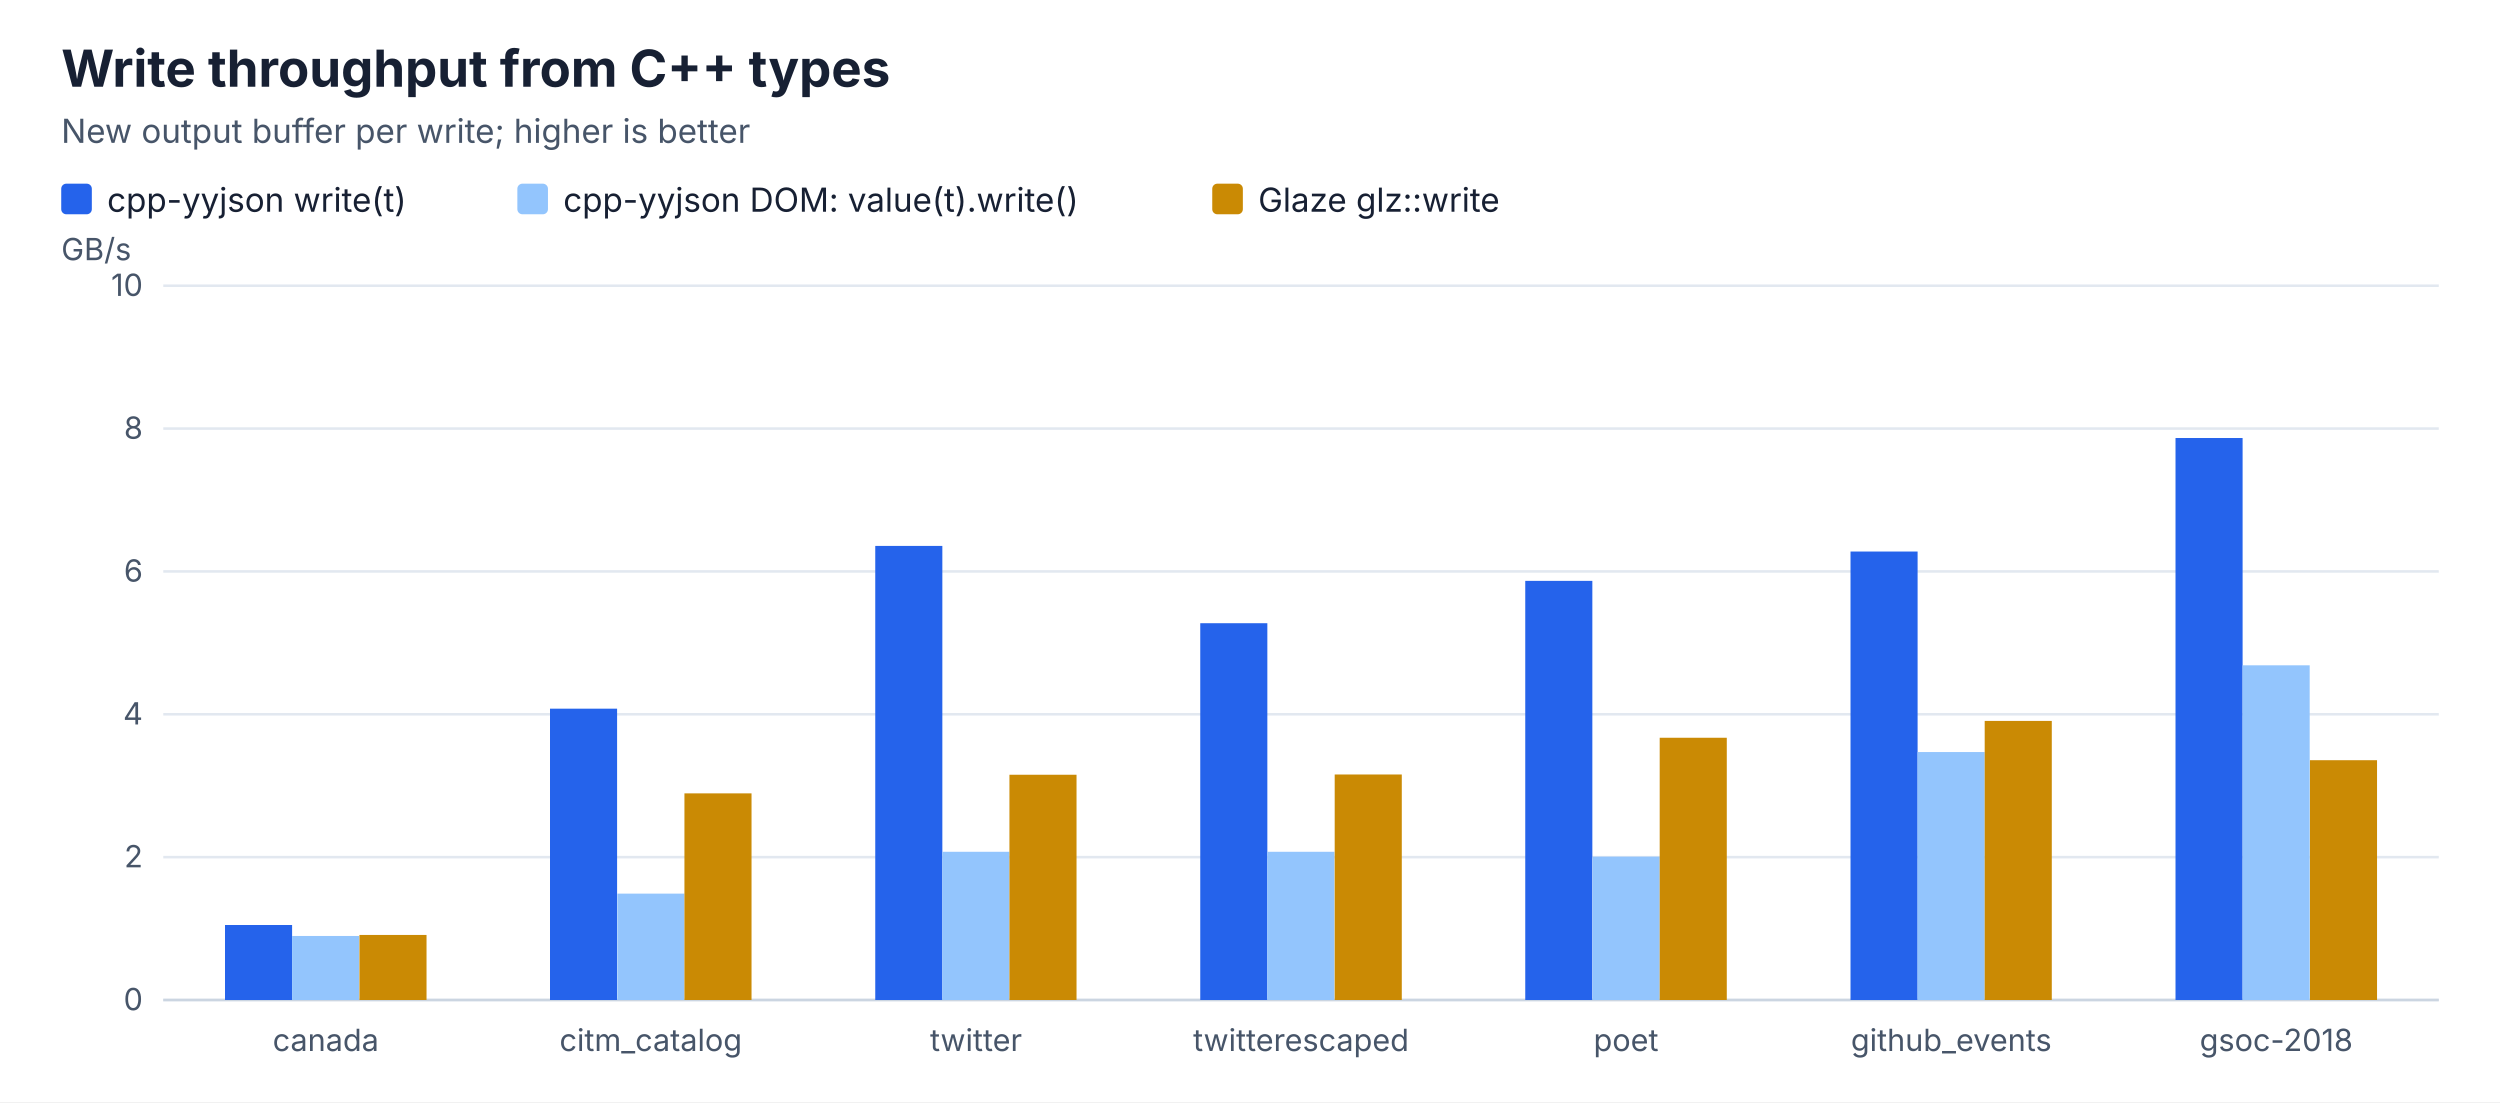
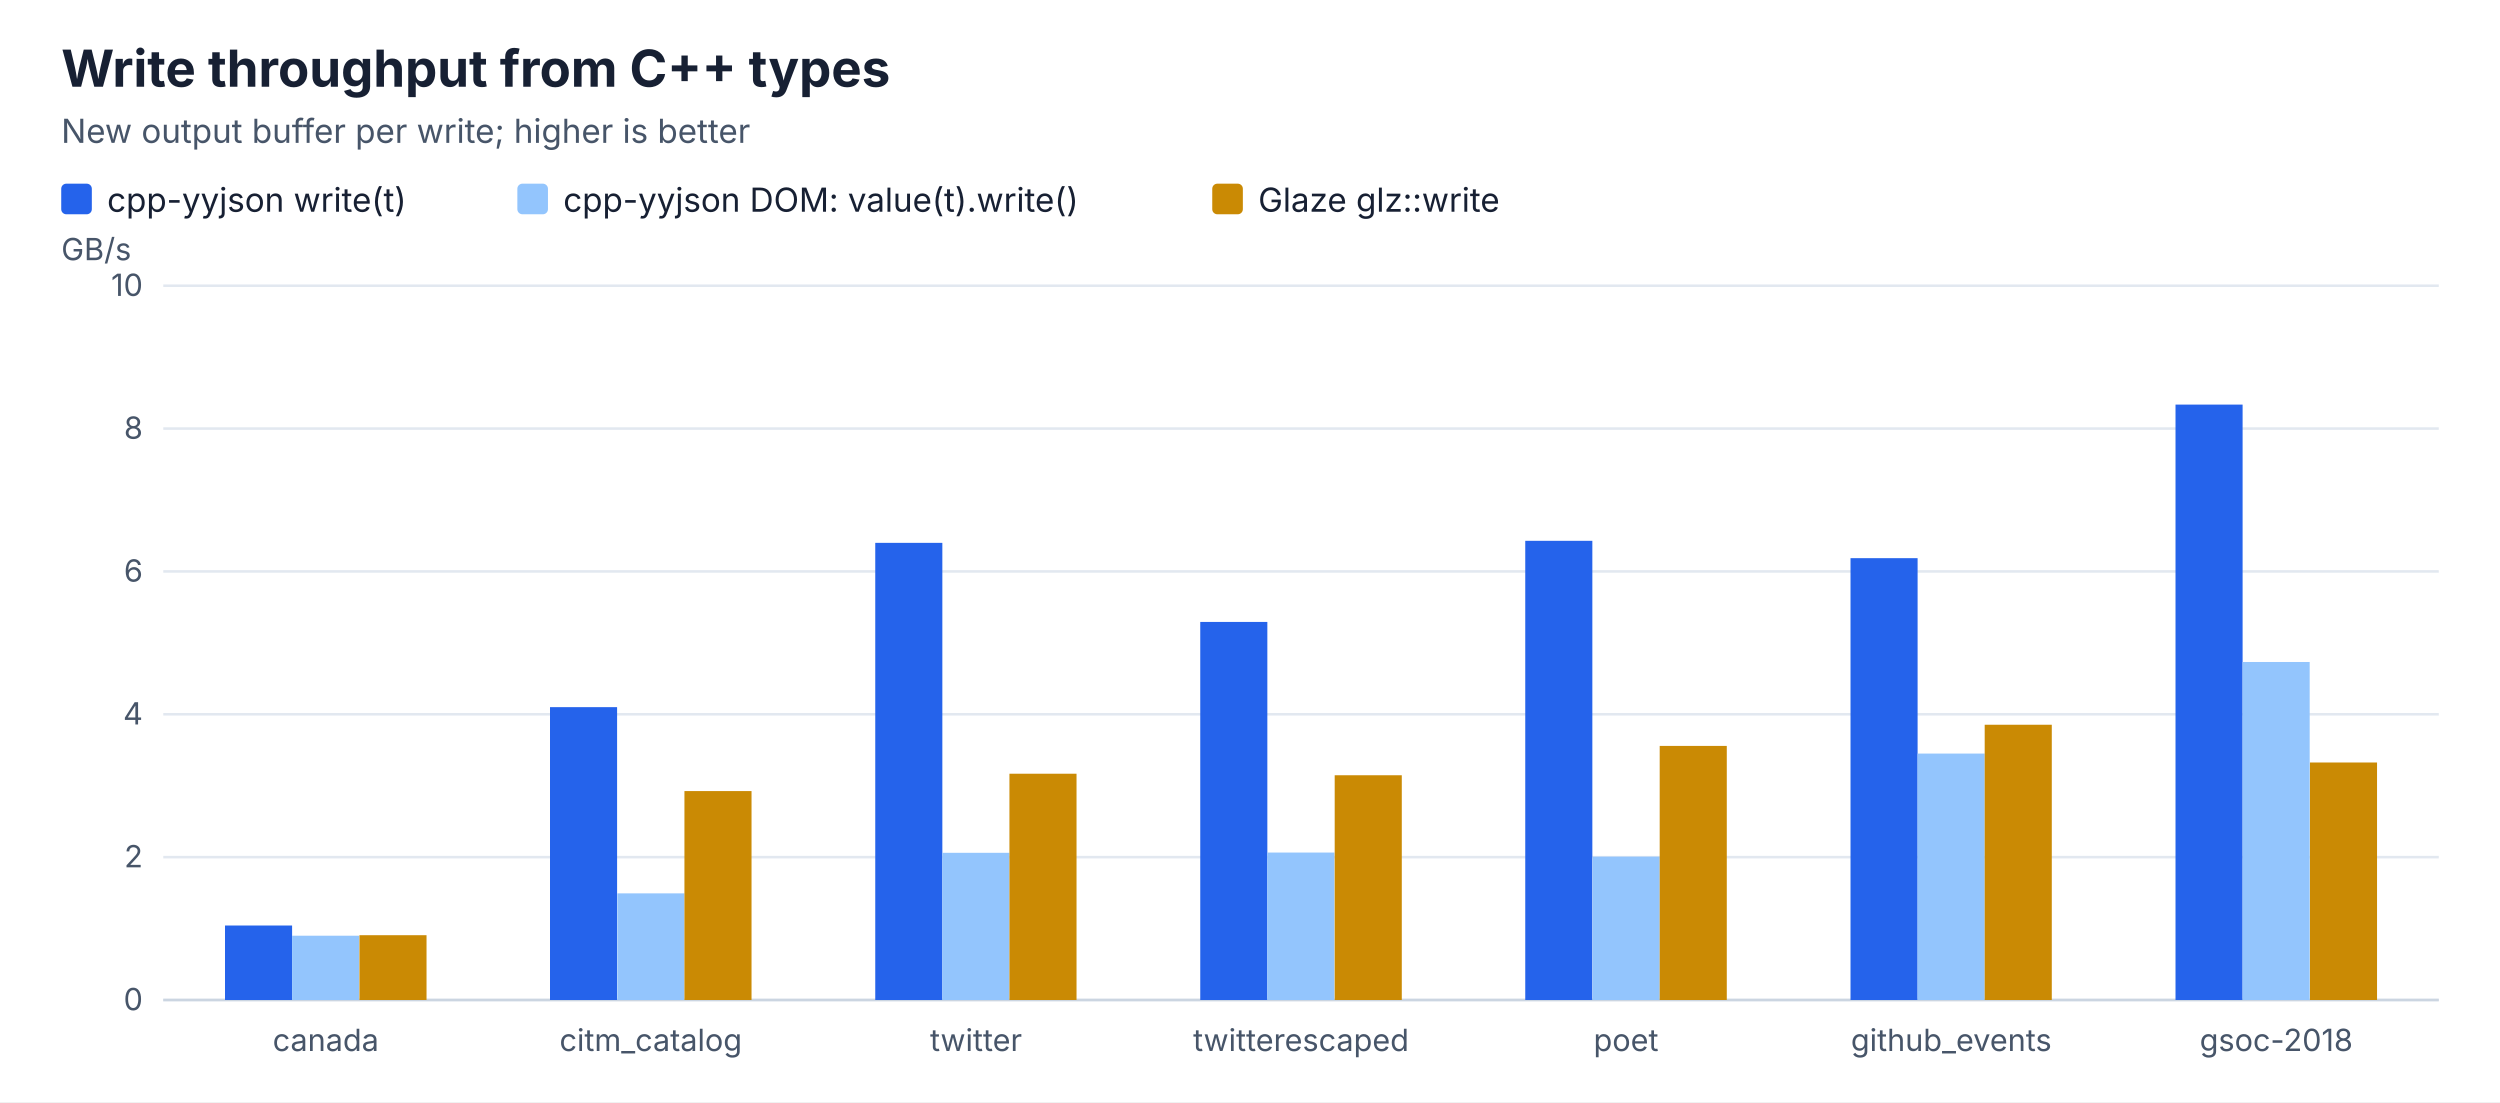
<svg xmlns="http://www.w3.org/2000/svg" width="980" height="432" viewBox="0 0 980 432">
  <rect width="100%" height="100%" fill="#ffffff" />
  <style>text{font-family:ui-sans-serif,system-ui,-apple-system,BlinkMacSystemFont,"Segoe UI",sans-serif;fill:#172033}.title{font-size:20px;font-weight:700}.subtitle{font-size:13px;fill:#475569}.label{font-size:13px}.value{font-size:12px;fill:#475569}.axis{stroke:#cbd5e1;stroke-width:1}.grid{stroke:#e2e8f0;stroke-width:1}</style>
  <text x="24" y="34" class="title">Write throughput from C++ types</text>
  <text x="24" y="56" class="subtitle">New output buffer per write; higher is better</text>
  <rect x="24.0" y="72" width="12" height="12" rx="2" fill="#2563eb" />
  <text x="42.0" y="83" class="label">cpp-yyjson write(t)</text>
  <rect x="202.8" y="72" width="12" height="12" rx="2" fill="#93c5fd" />
  <text x="220.8" y="83" class="label">cpp-yyjson DOM: value(t).write()</text>
  <rect x="475.2" y="72" width="12" height="12" rx="2" fill="#ca8a04" />
  <text x="493.2" y="83" class="label">Glaze glz::write</text>
  <line x1="64" y1="392.0" x2="956" y2="392.0" class="grid" />
  <text x="56" y="396.0" class="value" text-anchor="end">0</text>
  <line x1="64" y1="336.0" x2="956" y2="336.0" class="grid" />
  <text x="56" y="340.0" class="value" text-anchor="end">2</text>
  <line x1="64" y1="280.0" x2="956" y2="280.0" class="grid" />
  <text x="56" y="284.0" class="value" text-anchor="end">4</text>
  <line x1="64" y1="224.0" x2="956" y2="224.0" class="grid" />
  <text x="56" y="228.0" class="value" text-anchor="end">6</text>
  <line x1="64" y1="168.0" x2="956" y2="168.0" class="grid" />
  <text x="56" y="172.0" class="value" text-anchor="end">8</text>
  <line x1="64" y1="112.0" x2="956" y2="112.0" class="grid" />
  <text x="56" y="116.0" class="value" text-anchor="end">10</text>
  <text x="24" y="102" class="value">GB/s</text>
  <line x1="64" y1="392" x2="956" y2="392" class="axis" />
-   <rect x="88.2" y="362.6" width="26.3" height="29.4" fill="#2563eb" />
-   <rect x="114.5" y="366.9" width="26.3" height="25.1" fill="#93c5fd" />
-   <rect x="140.9" y="366.5" width="26.3" height="25.5" fill="#ca8a04" />
+   <rect x="88.2" y="362.8" width="26.3" height="29.2" fill="#2563eb" />
+   <rect x="114.5" y="366.8" width="26.3" height="25.2" fill="#93c5fd" />
+   <rect x="140.9" y="366.6" width="26.3" height="25.4" fill="#ca8a04" />
  <text x="127.7" y="412" class="value" text-anchor="middle">canada</text>
-   <rect x="215.6" y="277.8" width="26.3" height="114.2" fill="#2563eb" />
-   <rect x="242.0" y="350.3" width="26.3" height="41.7" fill="#93c5fd" />
-   <rect x="268.3" y="311.0" width="26.3" height="81.0" fill="#ca8a04" />
+   <rect x="215.6" y="277.2" width="26.3" height="114.8" fill="#2563eb" />
+   <rect x="242.0" y="350.2" width="26.3" height="41.8" fill="#93c5fd" />
+   <rect x="268.3" y="310.1" width="26.3" height="81.9" fill="#ca8a04" />
  <text x="255.1" y="412" class="value" text-anchor="middle">citm_catalog</text>
-   <rect x="343.1" y="214.0" width="26.3" height="178.0" fill="#2563eb" />
-   <rect x="369.4" y="333.9" width="26.3" height="58.1" fill="#93c5fd" />
-   <rect x="395.7" y="303.7" width="26.3" height="88.3" fill="#ca8a04" />
+   <rect x="343.1" y="212.8" width="26.3" height="179.2" fill="#2563eb" />
+   <rect x="369.4" y="334.3" width="26.3" height="57.7" fill="#93c5fd" />
+   <rect x="395.7" y="303.3" width="26.3" height="88.7" fill="#ca8a04" />
  <text x="382.6" y="412" class="value" text-anchor="middle">twitter</text>
-   <rect x="470.5" y="244.3" width="26.3" height="147.7" fill="#2563eb" />
-   <rect x="496.8" y="333.9" width="26.3" height="58.1" fill="#93c5fd" />
-   <rect x="523.2" y="303.6" width="26.3" height="88.4" fill="#ca8a04" />
+   <rect x="470.5" y="243.8" width="26.3" height="148.2" fill="#2563eb" />
+   <rect x="496.8" y="334.2" width="26.3" height="57.8" fill="#93c5fd" />
+   <rect x="523.2" y="303.9" width="26.3" height="88.1" fill="#ca8a04" />
  <text x="510.0" y="412" class="value" text-anchor="middle">twitterescaped</text>
-   <rect x="597.9" y="227.7" width="26.3" height="164.3" fill="#2563eb" />
+   <rect x="597.9" y="212.0" width="26.3" height="180.0" fill="#2563eb" />
  <rect x="624.3" y="335.8" width="26.3" height="56.2" fill="#93c5fd" />
-   <rect x="650.6" y="289.2" width="26.3" height="102.8" fill="#ca8a04" />
+   <rect x="650.6" y="292.4" width="26.3" height="99.6" fill="#ca8a04" />
  <text x="637.4" y="412" class="value" text-anchor="middle">poet</text>
-   <rect x="725.4" y="216.2" width="26.3" height="175.8" fill="#2563eb" />
-   <rect x="751.7" y="294.8" width="26.3" height="97.2" fill="#93c5fd" />
-   <rect x="778.0" y="282.6" width="26.3" height="109.4" fill="#ca8a04" />
+   <rect x="725.4" y="218.8" width="26.3" height="173.2" fill="#2563eb" />
+   <rect x="751.7" y="295.4" width="26.3" height="96.6" fill="#93c5fd" />
+   <rect x="778.0" y="284.1" width="26.3" height="107.9" fill="#ca8a04" />
  <text x="764.9" y="412" class="value" text-anchor="middle">github_events</text>
-   <rect x="852.8" y="171.7" width="26.3" height="220.3" fill="#2563eb" />
-   <rect x="879.1" y="260.8" width="26.3" height="131.2" fill="#93c5fd" />
-   <rect x="905.5" y="298.0" width="26.3" height="94.0" fill="#ca8a04" />
+   <rect x="852.8" y="158.6" width="26.3" height="233.4" fill="#2563eb" />
+   <rect x="879.1" y="259.5" width="26.3" height="132.5" fill="#93c5fd" />
+   <rect x="905.5" y="298.9" width="26.3" height="93.1" fill="#ca8a04" />
  <text x="892.3" y="412" class="value" text-anchor="middle">gsoc-2018</text>
</svg>
